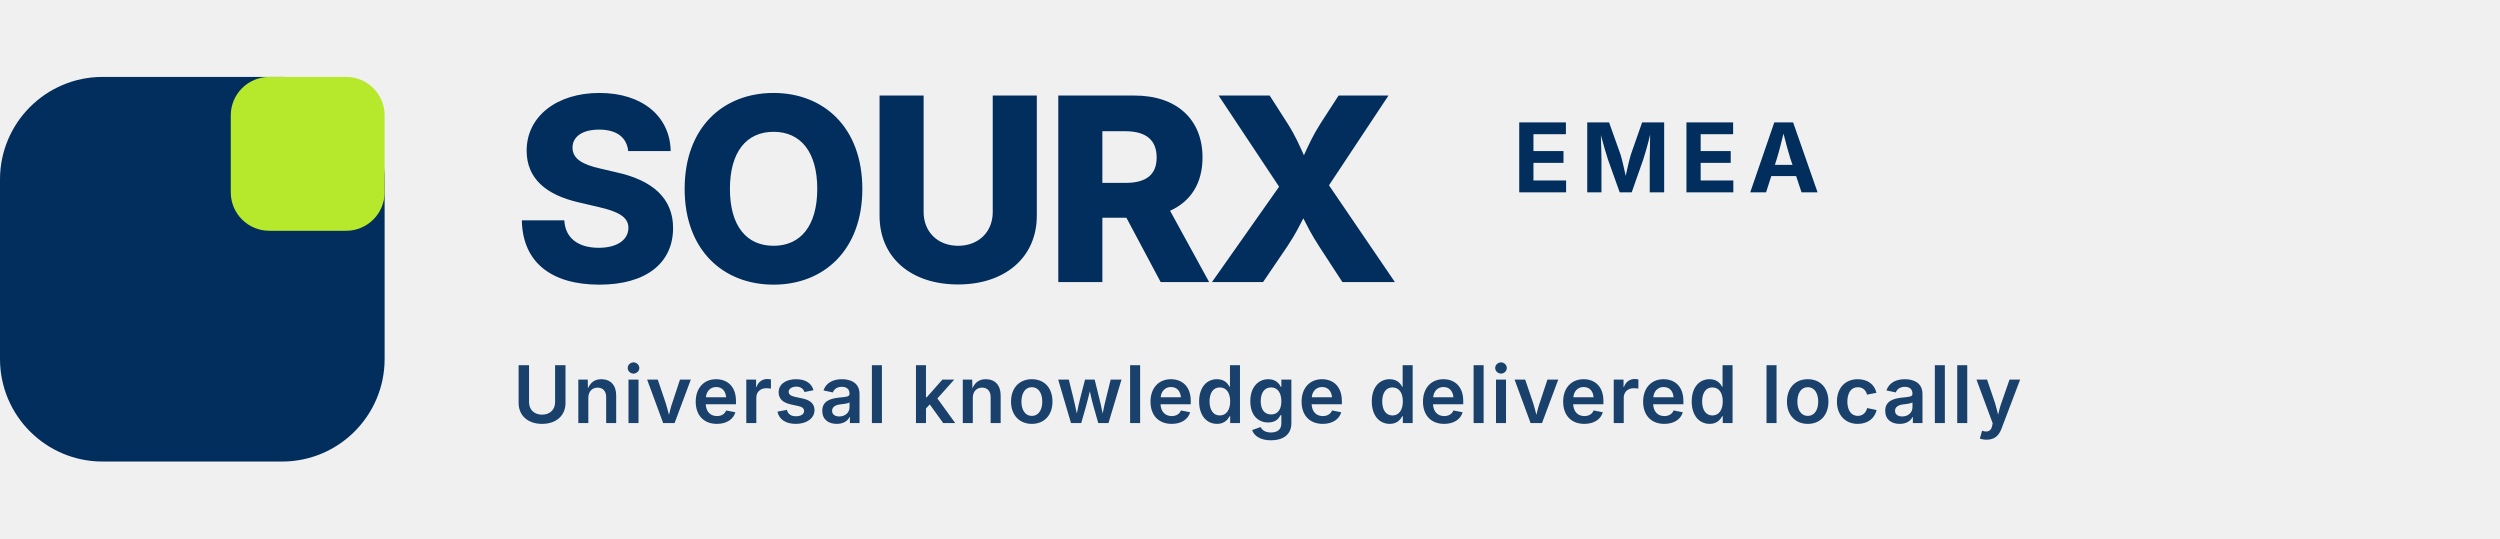
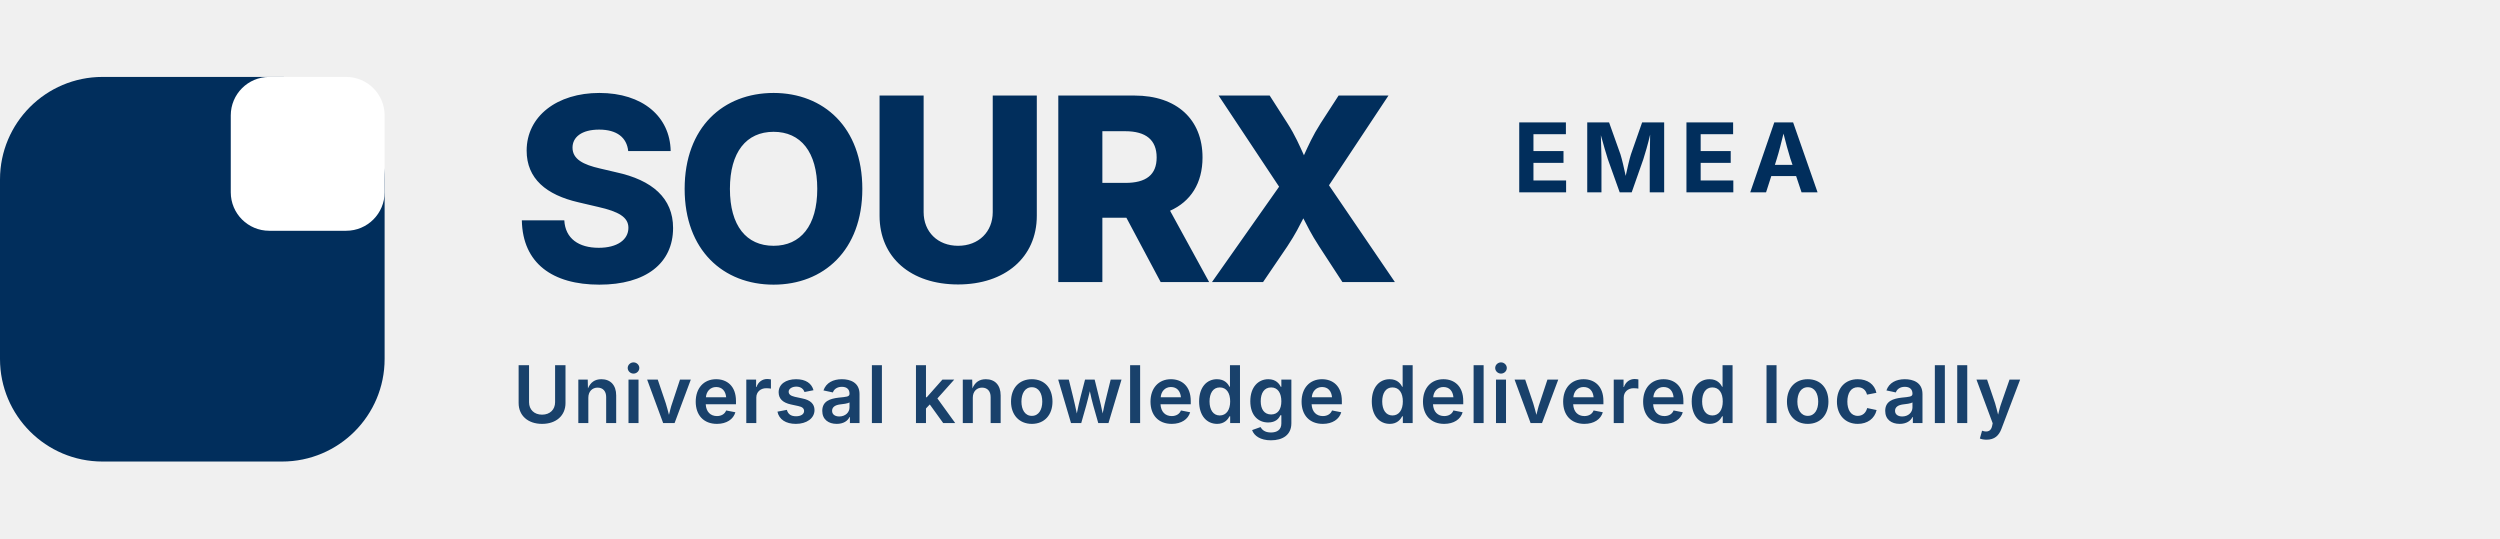
<svg xmlns="http://www.w3.org/2000/svg" width="195" height="42" viewBox="0 0 195 42" fill="none">
  <rect x="0" y="6" width="30" height="30" rx="8" fill="#012e5c" />
-   <rect x="18" y="6" width="12" height="12" rx="3" fill="#b6e82c" />
+   <rect x="18" y="6" width="12" height="12" rx="3" fill="#FFFFFF" />
  <text x="40" y="22" font-family="'Inter', -apple-system, BlinkMacSystemFont, 'Segoe UI', Roboto, sans-serif" font-size="20" font-weight="800" letter-spacing="-0.03em" fill="#012e5c">SOURX</text>
  <text x="118" y="15" font-family="'Inter', -apple-system, BlinkMacSystemFont, 'Segoe UI', Roboto, sans-serif" font-size="7.5" font-weight="700" letter-spacing="0.1em" fill="#012e5c">EMEA</text>
  <text x="40" y="33" font-family="'Inter', -apple-system, BlinkMacSystemFont, 'Segoe UI', Roboto, sans-serif" font-size="6.2" font-weight="600" letter-spacing="0.02em" fill="#012e5c" opacity="0.9">Universal knowledge delivered locally</text>
</svg>
